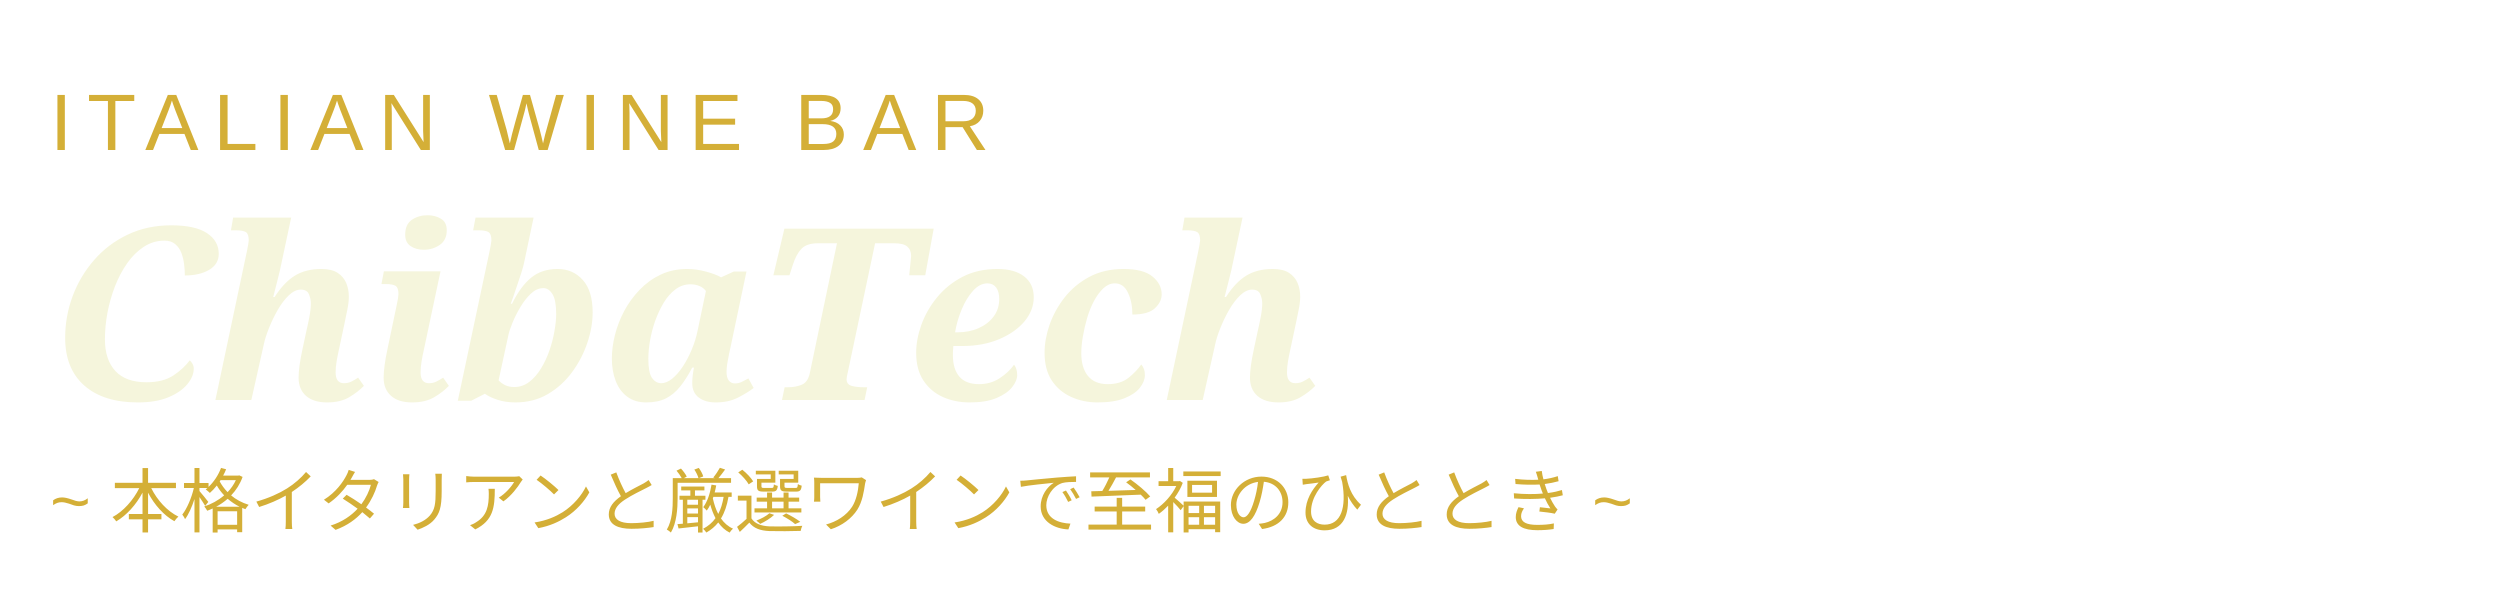
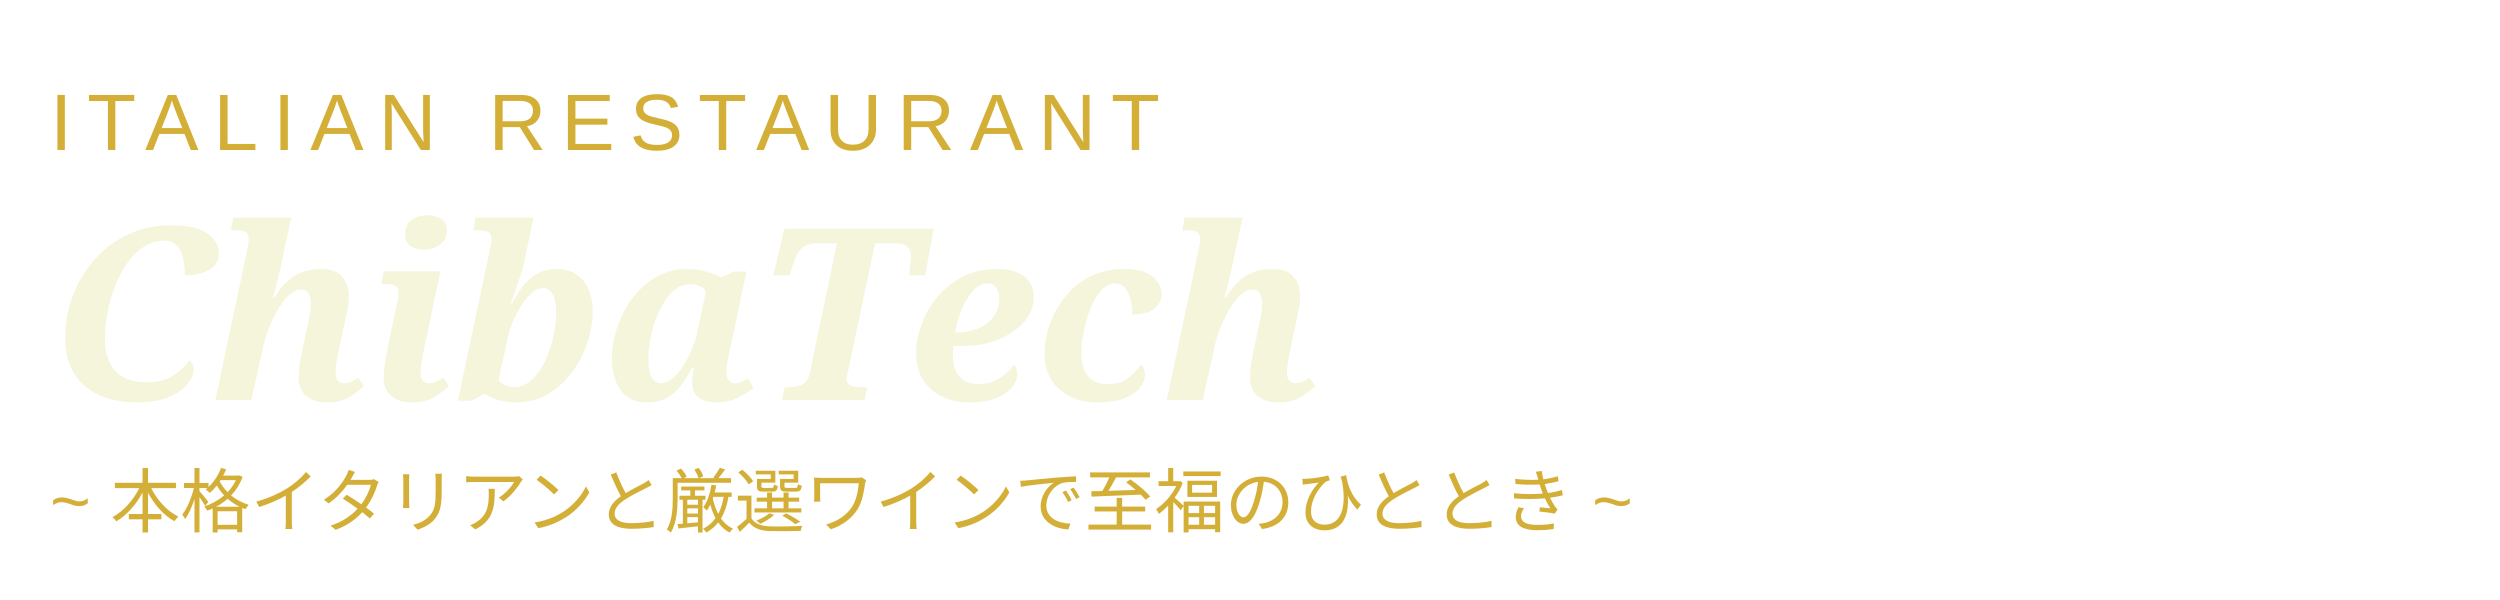
<svg xmlns="http://www.w3.org/2000/svg" viewBox="0 0 500 120">
  <text x="10" y="30" fill="#D4AF37" font-size="16" font-family="Arial" letter-spacing="3">
-         ITALIAN WINE BAR
+         ITALIAN RESTAURANT
    </text>
  <text x="10" y="80" fill="#F5F5DC" font-size="48" font-family="Georgia, serif" font-weight="bold" font-style="italic">
        ChibaTech
    </text>
  <text x="10" y="105" fill="#D4AF37" font-size="14" font-family="Arial">
        ~ 本格イタリアンと厳選ワインで至福のひととき ~
    </text>
</svg>
